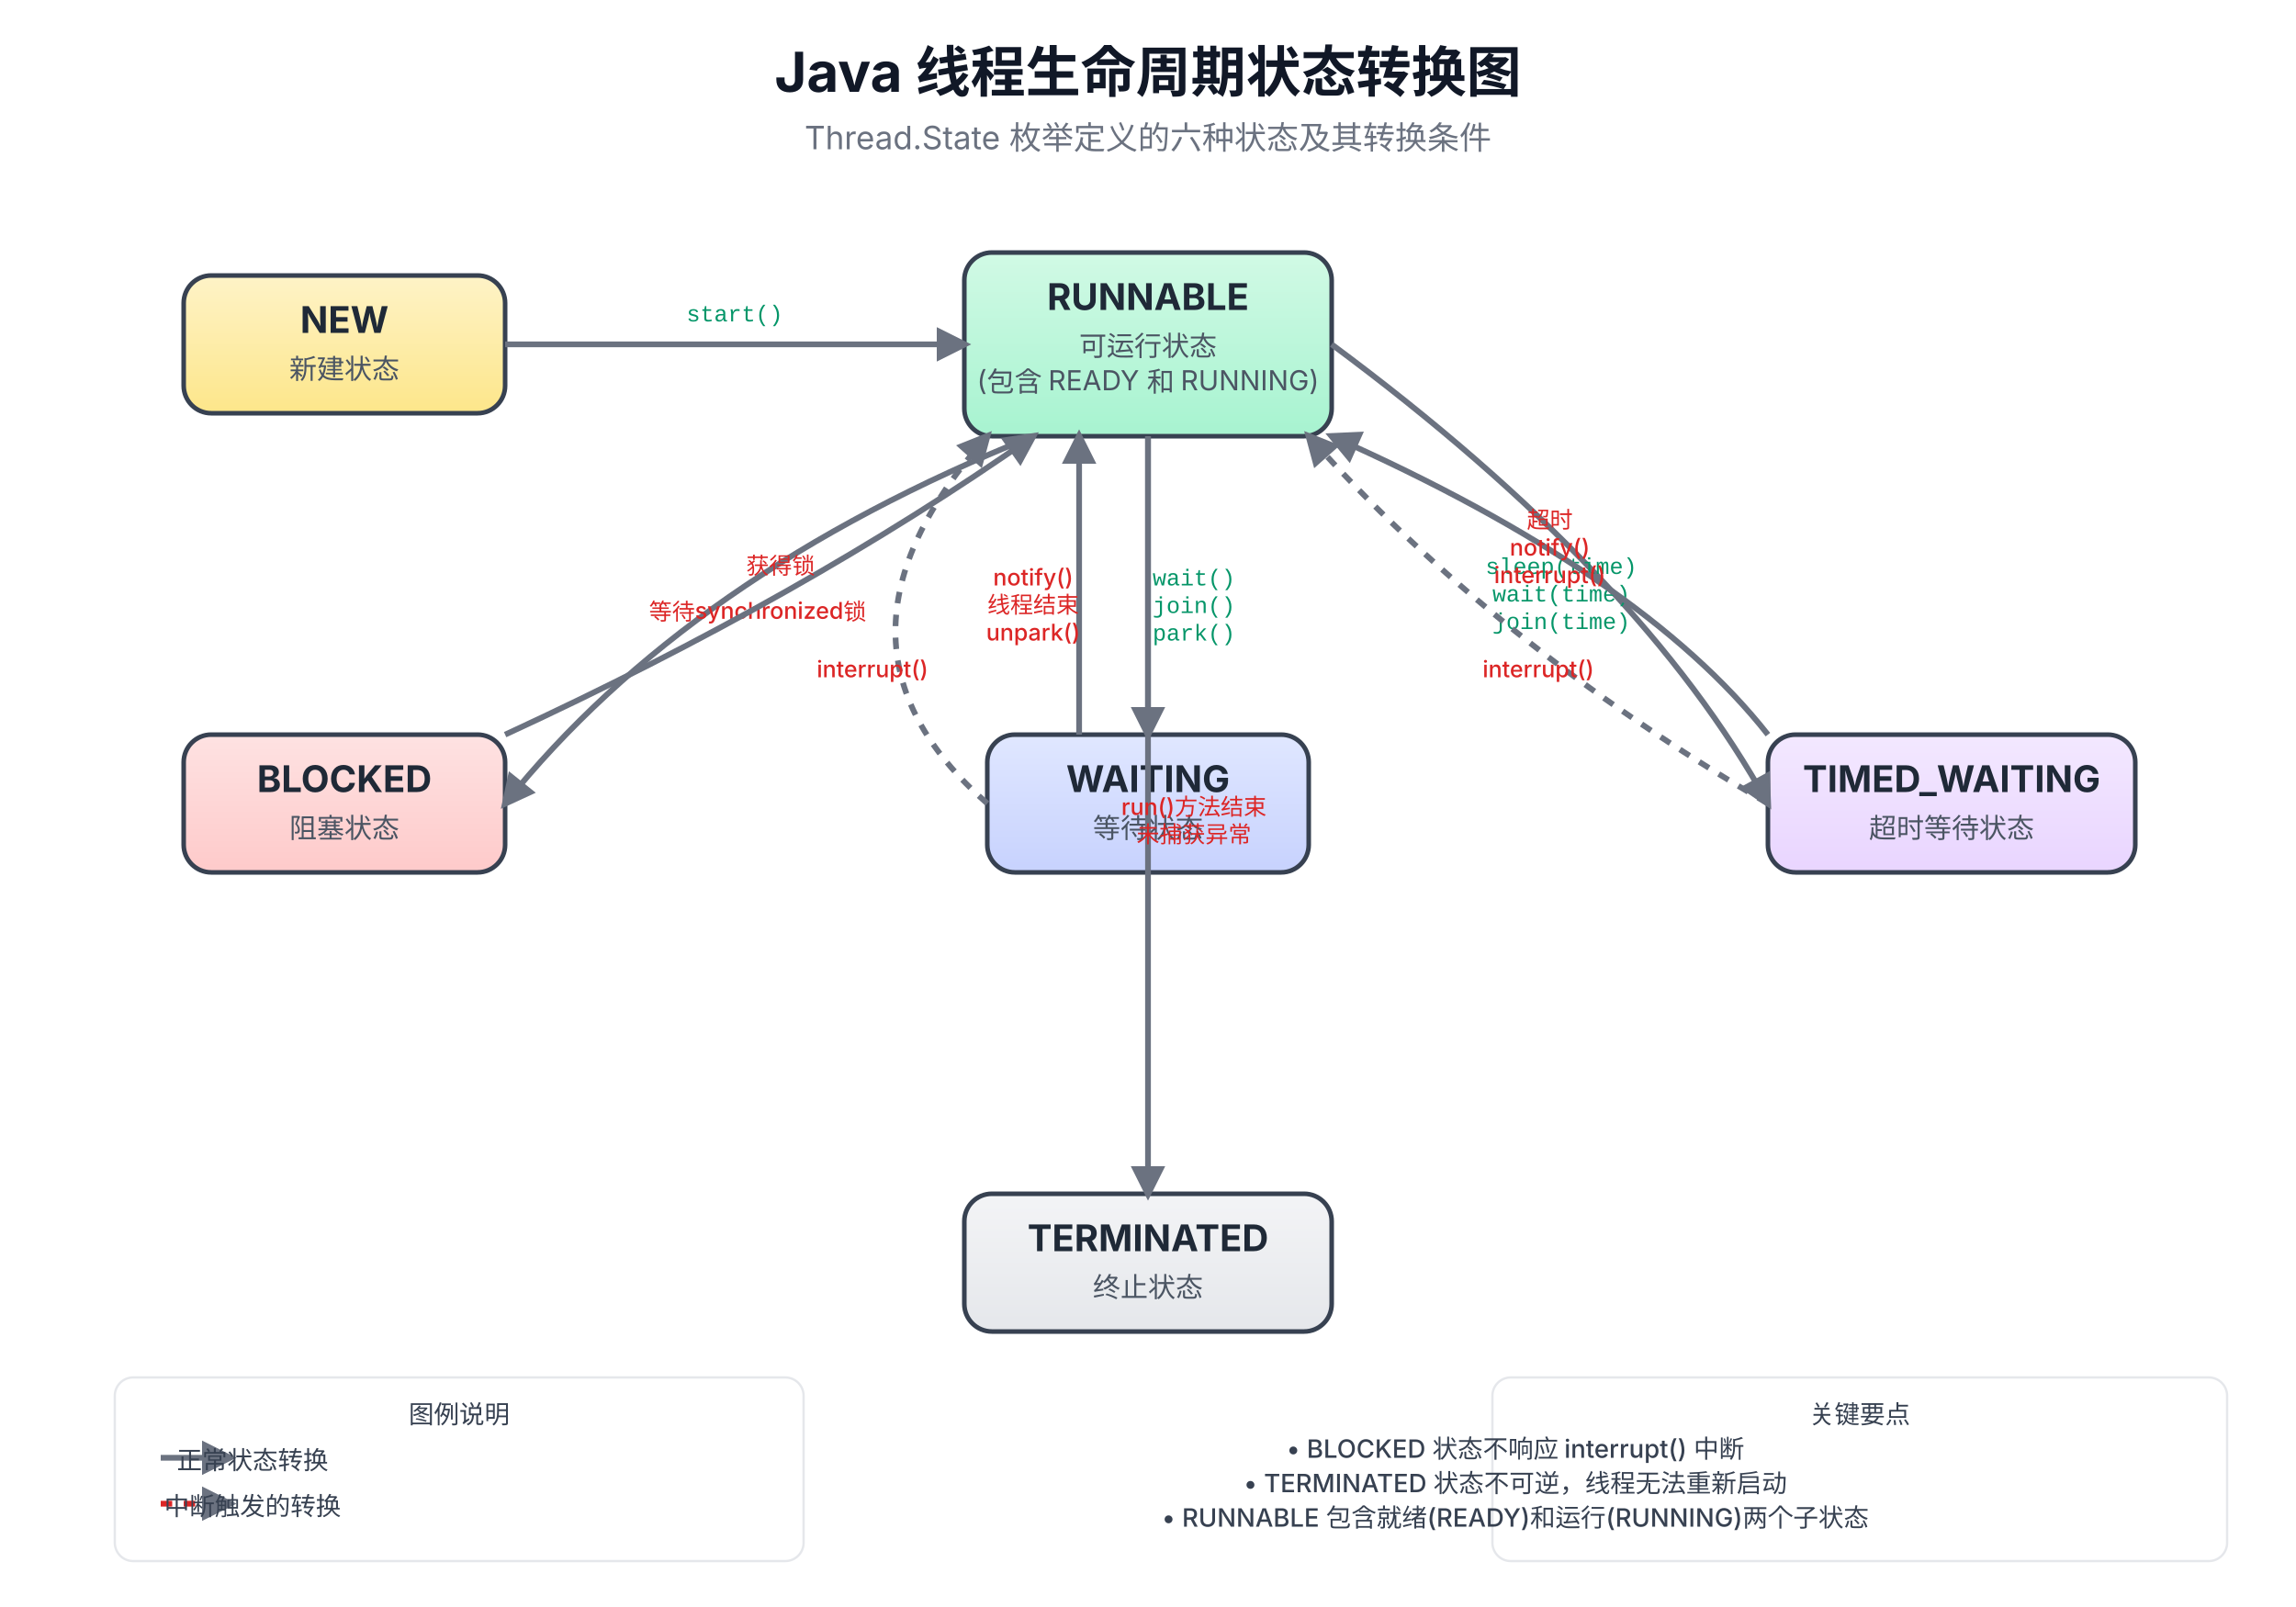
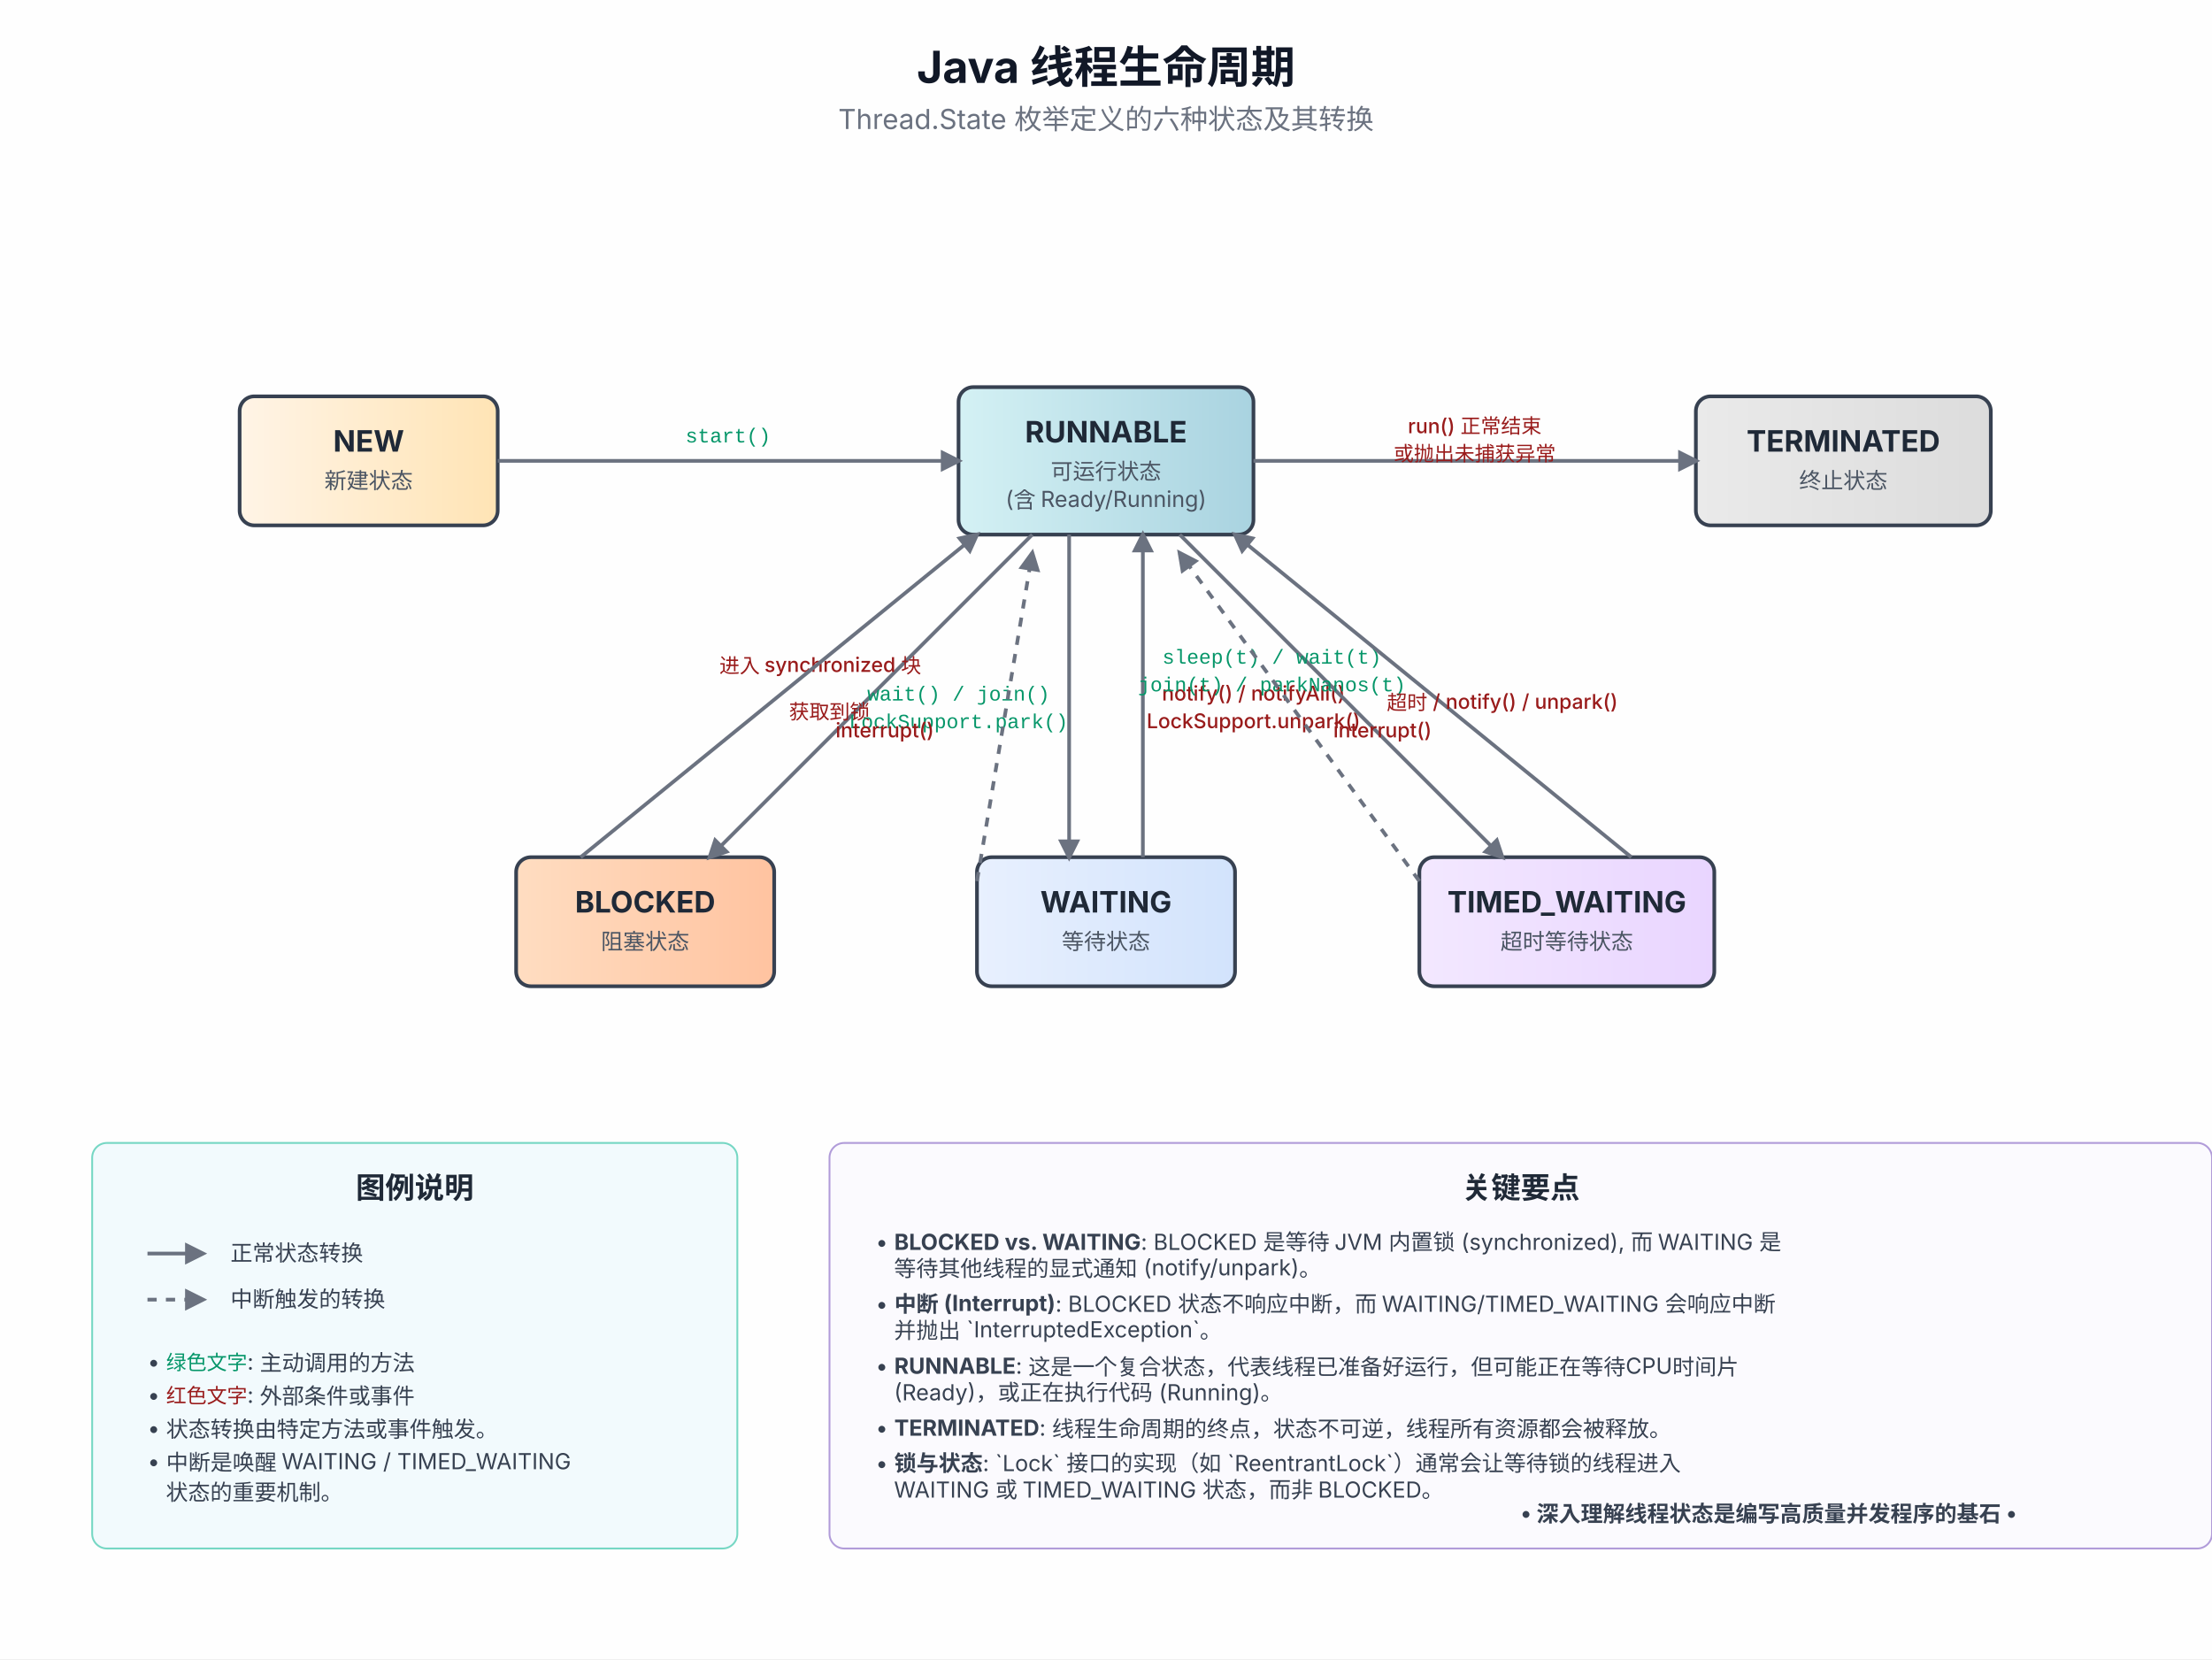
- <svg xmlns="http://www.w3.org/2000/svg" width="1000" height="700" viewBox="0 0 1000 700">
+ <svg xmlns="http://www.w3.org/2000/svg" viewBox="0 0 1200 900" font-family="Inter, Arial, sans-serif" font-size="14">
  <defs>
-     <linearGradient id="grad-new" x1="0%" y1="0%" x2="0%" y2="100%">
-       <stop offset="0%" style="stop-color:#FEF3C7;stop-opacity:1" />
-       <stop offset="100%" style="stop-color:#FDE68A;stop-opacity:1" />
+     <linearGradient id="grad-new-v2" x1="0%" y1="0%" x2="100%" y2="0%">
+       <stop offset="0%" style="stop-color:#FFF4E6;stop-opacity:1" />
+       <stop offset="100%" style="stop-color:#FFE4B5;stop-opacity:1" />
    </linearGradient>
-     <linearGradient id="grad-runnable" x1="0%" y1="0%" x2="0%" y2="100%">
-       <stop offset="0%" style="stop-color:#D1FAE5;stop-opacity:1" />
-       <stop offset="100%" style="stop-color:#A7F3D0;stop-opacity:1" />
+     <linearGradient id="grad-runnable-v2" x1="0%" y1="0%" x2="100%" y2="0%">
+       <stop offset="0%" style="stop-color:#D4F1F4;stop-opacity:1" />
+       <stop offset="100%" style="stop-color:#A9D3E0;stop-opacity:1" />
    </linearGradient>
-     <linearGradient id="grad-blocked" x1="0%" y1="0%" x2="0%" y2="100%">
-       <stop offset="0%" style="stop-color:#FEE2E2;stop-opacity:1" />
-       <stop offset="100%" style="stop-color:#FECACA;stop-opacity:1" />
+     <linearGradient id="grad-blocked-v2" x1="0%" y1="0%" x2="100%" y2="0%">
+       <stop offset="0%" style="stop-color:#FFDDC1;stop-opacity:1" />
+       <stop offset="100%" style="stop-color:#FFC3A0;stop-opacity:1" />
    </linearGradient>
-     <linearGradient id="grad-waiting" x1="0%" y1="0%" x2="0%" y2="100%">
-       <stop offset="0%" style="stop-color:#E0E7FF;stop-opacity:1" />
-       <stop offset="100%" style="stop-color:#C7D2FE;stop-opacity:1" />
+     <linearGradient id="grad-waiting-v2" x1="0%" y1="0%" x2="100%" y2="0%">
+       <stop offset="0%" style="stop-color:#E8F0FE;stop-opacity:1" />
+       <stop offset="100%" style="stop-color:#D2E3FC;stop-opacity:1" />
    </linearGradient>
-     <linearGradient id="grad-timed-waiting" x1="0%" y1="0%" x2="0%" y2="100%">
+     <linearGradient id="grad-timed-waiting-v2" x1="0%" y1="0%" x2="100%" y2="0%">
      <stop offset="0%" style="stop-color:#F3E8FF;stop-opacity:1" />
      <stop offset="100%" style="stop-color:#E9D5FF;stop-opacity:1" />
    </linearGradient>
-     <linearGradient id="grad-terminated" x1="0%" y1="0%" x2="0%" y2="100%">
-       <stop offset="0%" style="stop-color:#F3F4F6;stop-opacity:1" />
-       <stop offset="100%" style="stop-color:#E5E7EB;stop-opacity:1" />
+     <linearGradient id="grad-terminated-v2" x1="0%" y1="0%" x2="100%" y2="0%">
+       <stop offset="0%" style="stop-color:#EAEAEA;stop-opacity:1" />
+       <stop offset="100%" style="stop-color:#DCDCDC;stop-opacity:1" />
    </linearGradient>
    <style>
-             .bg { fill: #ffffff; }
+             .bg-v2 { fill: #FEFEFE; }
+             .state-box-v2 { stroke: #374151; stroke-width: 2; rx: 8; ry: 8; }
+             .state-title-v2 { font-size: 16px; font-weight: 700; text-anchor: middle; fill: #1F2937; }
+             .state-desc-v2 { font-size: 12px; text-anchor: middle; fill: #4B5563; }
            
-             .state-box { stroke: #374151; stroke-width: 2; rx: 12; ry: 12; }
-             .state-title { font-family: 'Inter', 'Arial', sans-serif; font-size: 16px; font-weight: 700; text-anchor: middle; fill: #1F2937; }
-             .state-desc { font-family: 'Inter', 'Arial', sans-serif; font-size: 12px; text-anchor: middle; fill: #4B5563; }
+             .arrow-v2 { fill: none; stroke: #6B7280; stroke-width: 2; marker-end: url(#arrowhead-v2); }
+             .arrow-text-v2 { font-size: 12px; font-weight: 500; text-anchor: middle; fill: #374151; }
            
-             .arrow { fill: none; stroke: #6B7280; stroke-width: 2.5; marker-end: url(#arrowhead); }
-             .arrow-text { font-family: 'Inter', 'Arial', sans-serif; font-size: 11px; font-weight: 500; text-anchor: middle; fill: #374151; }
+             .title-v2 { font-size: 24px; font-weight: 700; text-anchor: middle; fill: #111827; }
+             .subtitle-v2 { font-size: 15px; text-anchor: middle; fill: #6B7280; }
            
-             .title { font-family: 'Inter', 'Arial', sans-serif; font-size: 24px; font-weight: 700; text-anchor: middle; fill: #111827; }
-             .subtitle { font-family: 'Inter', 'Arial', sans-serif; font-size: 14px; text-anchor: middle; fill: #6B7280; }
+             .method-text-v2 { font-family: 'monospace', 'Courier New'; font-size: 11px; fill: #059669; }
+             .condition-text-v2 { font-size: 11px; fill: #991B1B; }
            
-             .method-text { font-family: 'monospace', 'Courier New'; font-size: 10px; fill: #059669; }
-             .condition-text { font-family: 'Inter', 'Arial', sans-serif; font-size: 10px; fill: #DC2626; }
+             .legend-bg-v2 { fill: rgba(225, 245, 254, 0.4); stroke: #76D7C4; stroke-width: 1; rx: 8; ry: 8; }
+             .points-bg-v2 { fill: rgba(248, 245, 255, 0.4); stroke: #B19CD9; stroke-width: 1; rx: 8; ry: 8; }
+             .area-title-v2 { font-size: 16px; font-weight: bold; text-anchor: middle; fill: #1F2937; }
+             .key-point-v2 { font-size: 12px; text-anchor: start; fill: #374151; }
        </style>
-     <marker id="arrowhead" viewBox="0 0 10 10" refX="8" refY="5" markerWidth="6" markerHeight="6" orient="auto-start-reverse">
+     <marker id="arrowhead-v2" viewBox="0 0 10 10" refX="8" refY="5" markerWidth="6" markerHeight="6" orient="auto-start-reverse">
      <path d="M 0 0 L 10 5 L 0 10 z" fill="#6B7280" />
    </marker>
+     <marker id="arrowhead-interrupt" viewBox="0 0 10 10" refX="8" refY="5" markerWidth="6" markerHeight="6" orient="auto-start-reverse">
+       <path d="M 0 0 L 10 5 L 0 10 z" fill="#DC2626" />
+     </marker>
  </defs>
-   <rect x="0" y="0" width="1000" height="700" class="bg" />
-   <text x="500" y="40" class="title">Java 线程生命周期状态转换图</text>
-   <text x="500" y="65" class="subtitle">Thread.State 枚举定义的六种状态及其转换条件</text>
-   <g transform="translate(150, 150)">
-     <rect x="-70" y="-30" width="140" height="60" class="state-box" fill="url(#grad-new)" />
-     <text y="-5" class="state-title">NEW</text>
-     <text y="15" class="state-desc">新建状态</text>
+   <rect x="0" y="0" width="1200" height="900" class="bg-v2" />
+   <text x="600" y="45" class="title-v2">Java 线程生命周期</text>
+   <text x="600" y="70" class="subtitle-v2">Thread.State 枚举定义的六种状态及其转换</text>
+   <g id="states">
+     <g transform="translate(200, 250)">
+       <rect x="-70" y="-35" width="140" height="70" class="state-box-v2" fill="url(#grad-new-v2)" />
+       <text y="-5" class="state-title-v2">NEW</text>
+       <text y="15" class="state-desc-v2">新建状态</text>
+     </g>
+     <g transform="translate(600, 250)">
+       <rect x="-80" y="-40" width="160" height="80" class="state-box-v2" fill="url(#grad-runnable-v2)" />
+       <text y="-10" class="state-title-v2">RUNNABLE</text>
+       <text y="10" class="state-desc-v2">可运行状态</text>
+       <text y="25" class="state-desc-v2">(含 Ready/Running)</text>
+     </g>
+     <g transform="translate(1000, 250)">
+       <rect x="-80" y="-35" width="160" height="70" class="state-box-v2" fill="url(#grad-terminated-v2)" />
+       <text y="-5" class="state-title-v2">TERMINATED</text>
+       <text y="15" class="state-desc-v2">终止状态</text>
+     </g>
+     <g transform="translate(350, 500)">
+       <rect x="-70" y="-35" width="140" height="70" class="state-box-v2" fill="url(#grad-blocked-v2)" />
+       <text y="-5" class="state-title-v2">BLOCKED</text>
+       <text y="15" class="state-desc-v2">阻塞状态</text>
+     </g>
+     <g transform="translate(600, 500)">
+       <rect x="-70" y="-35" width="140" height="70" class="state-box-v2" fill="url(#grad-waiting-v2)" />
+       <text y="-5" class="state-title-v2">WAITING</text>
+       <text y="15" class="state-desc-v2">等待状态</text>
+     </g>
+     <g transform="translate(850, 500)">
+       <rect x="-80" y="-35" width="160" height="70" class="state-box-v2" fill="url(#grad-timed-waiting-v2)" />
+       <text y="-5" class="state-title-v2">TIMED_WAITING</text>
+       <text y="15" class="state-desc-v2">超时等待状态</text>
+     </g>
  </g>
-   <g transform="translate(500, 150)">
-     <rect x="-80" y="-40" width="160" height="80" class="state-box" fill="url(#grad-runnable)" />
-     <text y="-15" class="state-title">RUNNABLE</text>
-     <text y="5" class="state-desc">可运行状态</text>
-     <text y="20" class="state-desc">(包含 READY 和 RUNNING)</text>
+   <g id="arrows">
+     <path d="M 270 250 H 520" class="arrow-v2" />
+     <text x="395" y="240" class="arrow-text-v2 method-text-v2">start()</text>
+     <path d="M 680 250 H 920" class="arrow-v2" />
+     <text x="800" y="235" class="arrow-text-v2 condition-text-v2">run() 正常结束</text>
+     <text x="800" y="250" class="arrow-text-v2 condition-text-v2">或抛出未捕获异常</text>
+     <path d="M 560 290 L 385 465" class="arrow-v2" />
+     <text x="445" y="365" class="arrow-text-v2 condition-text-v2">进入 synchronized 块</text>
+     <path d="M 315 465 L 530 290" class="arrow-v2" />
+     <text x="450" y="390" class="arrow-text-v2 condition-text-v2">获取到锁</text>
+     <path d="M 580 290 V 465" class="arrow-v2" />
+     <g transform="translate(520, 380)">
+       <text x="0" y="0" class="arrow-text-v2 method-text-v2">wait() / join()</text>
+       <text x="0" y="15" class="arrow-text-v2 method-text-v2">LockSupport.park()</text>
+     </g>
+     <path d="M 620 465 V 290" class="arrow-v2" />
+     <g transform="translate(680, 380)">
+       <text x="0" y="0" class="arrow-text-v2 condition-text-v2">notify() / notifyAll()</text>
+       <text x="0" y="15" class="arrow-text-v2 condition-text-v2">LockSupport.unpark()</text>
+     </g>
+     <path d="M 640 290 L 815 465" class="arrow-v2" />
+     <g transform="translate(690, 360)">
+       <text x="0" y="0" class="arrow-text-v2 method-text-v2">sleep(t) / wait(t)</text>
+       <text x="0" y="15" class="arrow-text-v2 method-text-v2">join(t) / parkNanos(t)</text>
+     </g>
+     <path d="M 885 465 L 670 290" class="arrow-v2" />
+     <text x="815" y="385" class="arrow-text-v2 condition-text-v2">超时 / notify() / unpark()</text>
+     <path d="M 530 478 L 560 300" class="arrow-v2" stroke="#DC2626" stroke-dasharray="5,5" marker-end="url(#arrowhead-interrupt)" />
+     <text x="480" y="400" class="arrow-text-v2 condition-text-v2" fill="#DC2626">interrupt()</text>
+     <path d="M 770 478 L 640 300" class="arrow-v2" stroke="#DC2626" stroke-dasharray="5,5" marker-end="url(#arrowhead-interrupt)" />
+     <text x="750" y="400" class="arrow-text-v2 condition-text-v2" fill="#DC2626">interrupt()</text>
  </g>
-   <g transform="translate(150, 350)">
-     <rect x="-70" y="-30" width="140" height="60" class="state-box" fill="url(#grad-blocked)" />
-     <text y="-5" class="state-title">BLOCKED</text>
-     <text y="15" class="state-desc">阻塞状态</text>
-   </g>
-   <g transform="translate(500, 350)">
-     <rect x="-70" y="-30" width="140" height="60" class="state-box" fill="url(#grad-waiting)" />
-     <text y="-5" class="state-title">WAITING</text>
-     <text y="15" class="state-desc">等待状态</text>
-   </g>
-   <g transform="translate(850, 350)">
-     <rect x="-80" y="-30" width="160" height="60" class="state-box" fill="url(#grad-timed-waiting)" />
-     <text y="-5" class="state-title">TIMED_WAITING</text>
-     <text y="15" class="state-desc">超时等待状态</text>
-   </g>
-   <g transform="translate(500, 550)">
-     <rect x="-80" y="-30" width="160" height="60" class="state-box" fill="url(#grad-terminated)" />
-     <text y="-5" class="state-title">TERMINATED</text>
-     <text y="15" class="state-desc">终止状态</text>
-   </g>
-   <path d="M 220 150 L 420 150" class="arrow" />
-   <text x="320" y="140" class="arrow-text method-text">start()</text>
-   <path d="M 450 190 Q 300 250 220 350" class="arrow" />
-   <text x="330" y="270" class="arrow-text condition-text">等待synchronized锁</text>
-   <path d="M 220 320 Q 350 260 450 190" class="arrow" />
-   <text x="340" y="250" class="arrow-text condition-text">获得锁</text>
-   <path d="M 500 190 L 500 320" class="arrow" />
-   <g transform="translate(520, 255)">
-     <text y="0" class="arrow-text method-text">wait()</text>
-     <text y="12" class="arrow-text method-text">join()</text>
-     <text y="24" class="arrow-text method-text">park()</text>
-   </g>
-   <path d="M 470 320 L 470 190" class="arrow" />
-   <g transform="translate(450, 255)">
-     <text y="0" class="arrow-text condition-text">notify()</text>
-     <text y="12" class="arrow-text condition-text">线程结束</text>
-     <text y="24" class="arrow-text condition-text">unpark()</text>
-   </g>
-   <path d="M 580 150 Q 715 250 770 350" class="arrow" />
-   <g transform="translate(680, 250)">
-     <text y="0" class="arrow-text method-text">sleep(time)</text>
-     <text y="12" class="arrow-text method-text">wait(time)</text>
-     <text y="24" class="arrow-text method-text">join(time)</text>
-   </g>
-   <path d="M 770 320 Q 715 250 580 190" class="arrow" />
-   <g transform="translate(675, 230)">
-     <text y="0" class="arrow-text condition-text">超时</text>
-     <text y="12" class="arrow-text condition-text">notify()</text>
-     <text y="24" class="arrow-text condition-text">interrupt()</text>
-   </g>
-   <path d="M 500 190 L 500 520" class="arrow" />
-   <g transform="translate(520, 355)">
-     <text y="0" class="arrow-text condition-text">run()方法结束</text>
-     <text y="12" class="arrow-text condition-text">未捕获异常</text>
-   </g>
-   <path d="M 430 350 Q 350 280 430 190" class="arrow" stroke="#DC2626" stroke-dasharray="5,5" />
-   <text x="380" y="295" class="arrow-text condition-text" fill="#DC2626">interrupt()</text>
-   <path d="M 770 350 Q 650 280 570 190" class="arrow" stroke="#DC2626" stroke-dasharray="5,5" />
-   <text x="670" y="295" class="arrow-text condition-text" fill="#DC2626">interrupt()</text>
-   <g transform="translate(50, 600)">
-     <rect x="0" y="0" width="300" height="80" fill="none" stroke="#E5E7EB" stroke-width="1" rx="8" />
-     <text x="150" y="20" class="arrow-text" font-weight="600" text-anchor="middle">图例说明</text>
-     <line x1="20" y1="35" x2="50" y2="35" stroke="#6B7280" stroke-width="2.5" marker-end="url(#arrowhead)" />
-     <text x="60" y="40" class="arrow-text">正常状态转换</text>
-     <line x1="20" y1="55" x2="50" y2="55" stroke="#DC2626" stroke-width="2.5" stroke-dasharray="5,5" marker-end="url(#arrowhead)" />
-     <text x="60" y="60" class="arrow-text" fill="#DC2626">中断触发的转换</text>
-   </g>
-   <g transform="translate(650, 600)">
-     <rect x="0" y="0" width="320" height="80" fill="none" stroke="#E5E7EB" stroke-width="1" rx="8" />
-     <text x="160" y="20" class="arrow-text" font-weight="600" text-anchor="middle">关键要点</text>
-     <text x="10" y="35" class="arrow-text">• BLOCKED 状态不响应 interrupt() 中断</text>
-     <text x="10" y="50" class="arrow-text">• TERMINATED 状态不可逆，线程无法重新启动</text>
-     <text x="10" y="65" class="arrow-text">• RUNNABLE 包含就绪(READY)和运行(RUNNING)两个子状态</text>
+   <g transform="translate(50, 620)">
+     <g transform="translate(0, 0)">
+       <rect x="0" y="0" width="350" height="220" class="legend-bg-v2" />
+       <text x="175" y="30" class="area-title-v2">图例说明</text>
+       <line x1="30" y1="60" x2="60" y2="60" class="arrow-v2" marker-end="url(#arrowhead-v2)" />
+       <text x="75" y="64" class="key-point-v2">正常状态转换</text>
+       <line x1="30" y1="85" x2="60" y2="85" class="arrow-v2" stroke="#DC2626" stroke-dasharray="5,5" marker-end="url(#arrowhead-interrupt)" />
+       <text x="75" y="89" class="key-point-v2" fill="#DC2626">中断触发的转换</text>
+       <text class="key-point-v2" x="30" y="105">
+         <tspan x="30" dy="1.5em">• <tspan class="method-text-v2">绿色文字</tspan>: 主动调用的方法</tspan>
+         <tspan x="30" dy="1.5em">• <tspan class="condition-text-v2">红色文字</tspan>: 外部条件或事件</tspan>
+         <tspan x="30" dy="1.5em">• 状态转换由特定方法或事件触发。</tspan>
+         <tspan x="30" dy="1.5em">• 中断是唤醒 WAITING / TIMED_WAITING</tspan>
+         <tspan x="40" dy="1.4em">状态的重要机制。</tspan>
+       </text>
+     </g>
+     <g transform="translate(400, 0)">
+       <rect x="0" y="0" width="750" height="220" class="points-bg-v2" />
+       <text x="375" y="30" class="area-title-v2">关键要点</text>
+       <text class="key-point-v2" x="25" y="40">
+         <tspan x="25" dy="1.5em">• <tspan font-weight="bold">BLOCKED vs. WAITING</tspan>: BLOCKED 是等待 JVM 内置锁 (synchronized), 而 WAITING 是</tspan>
+         <tspan x="35" dy="1.2em">等待其他线程的显式通知 (notify/unpark)。</tspan>
+         <tspan x="25" dy="1.6em">• <tspan font-weight="bold">中断 (Interrupt)</tspan>: BLOCKED 状态不响应中断，而 WAITING/TIMED_WAITING 会响应中断</tspan>
+         <tspan x="35" dy="1.2em">并抛出 `InterruptedException`。</tspan>
+         <tspan x="25" dy="1.6em">• <tspan font-weight="bold">RUNNABLE</tspan>: 这是一个复合状态，代表线程已准备好运行，但可能正在等待CPU时间片</tspan>
+         <tspan x="35" dy="1.2em">(Ready)，或正在执行代码 (Running)。</tspan>
+         <tspan x="25" dy="1.6em">• <tspan font-weight="bold">TERMINATED</tspan>: 线程生命周期的终点，状态不可逆，线程所有资源都会被释放。</tspan>
+         <tspan x="25" dy="1.6em">• <tspan font-weight="bold">锁与状态</tspan>: `Lock` 接口的实现（如 `ReentrantLock`）通常会让等待锁的线程进入</tspan>
+         <tspan x="35" dy="1.2em">WAITING 或 TIMED_WAITING 状态，而非 BLOCKED。</tspan>
+       </text>
+       <text y="205" x="375" text-anchor="middle" class="key-point-v2" fill="#059669" font-weight="bold">• 深入理解线程状态是编写高质量并发程序的基石 •</text>
+     </g>
  </g>
</svg>
